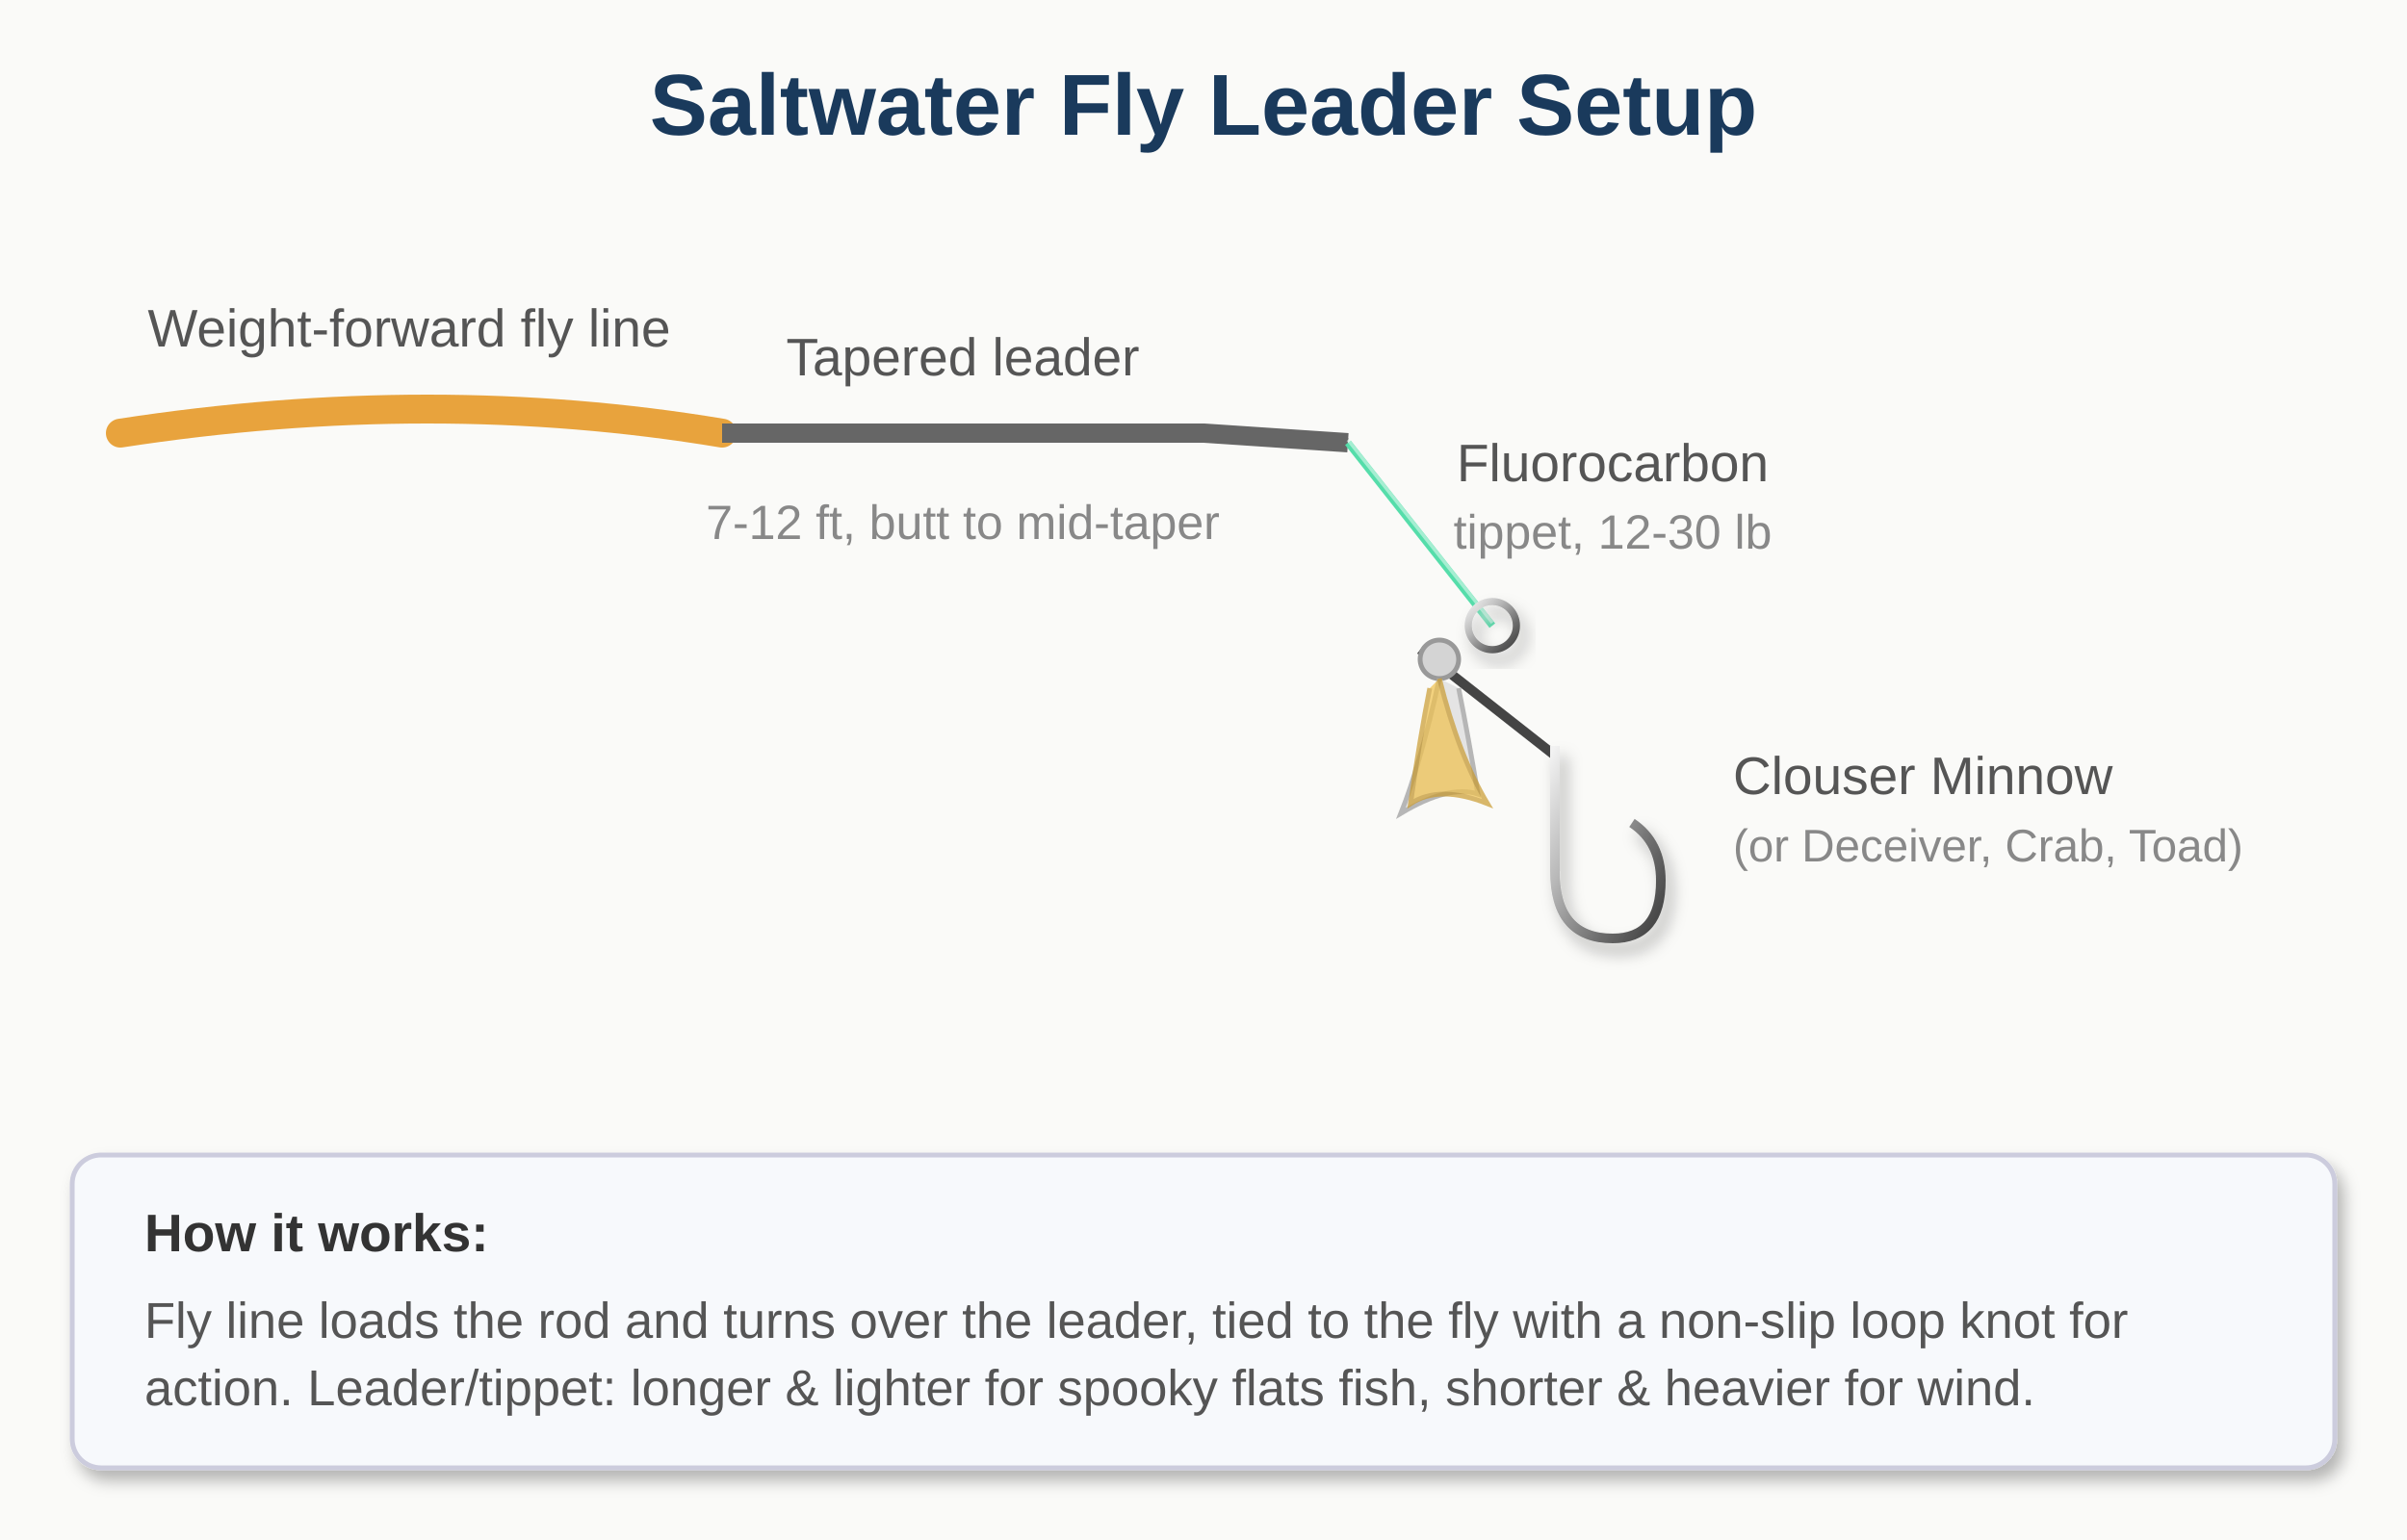
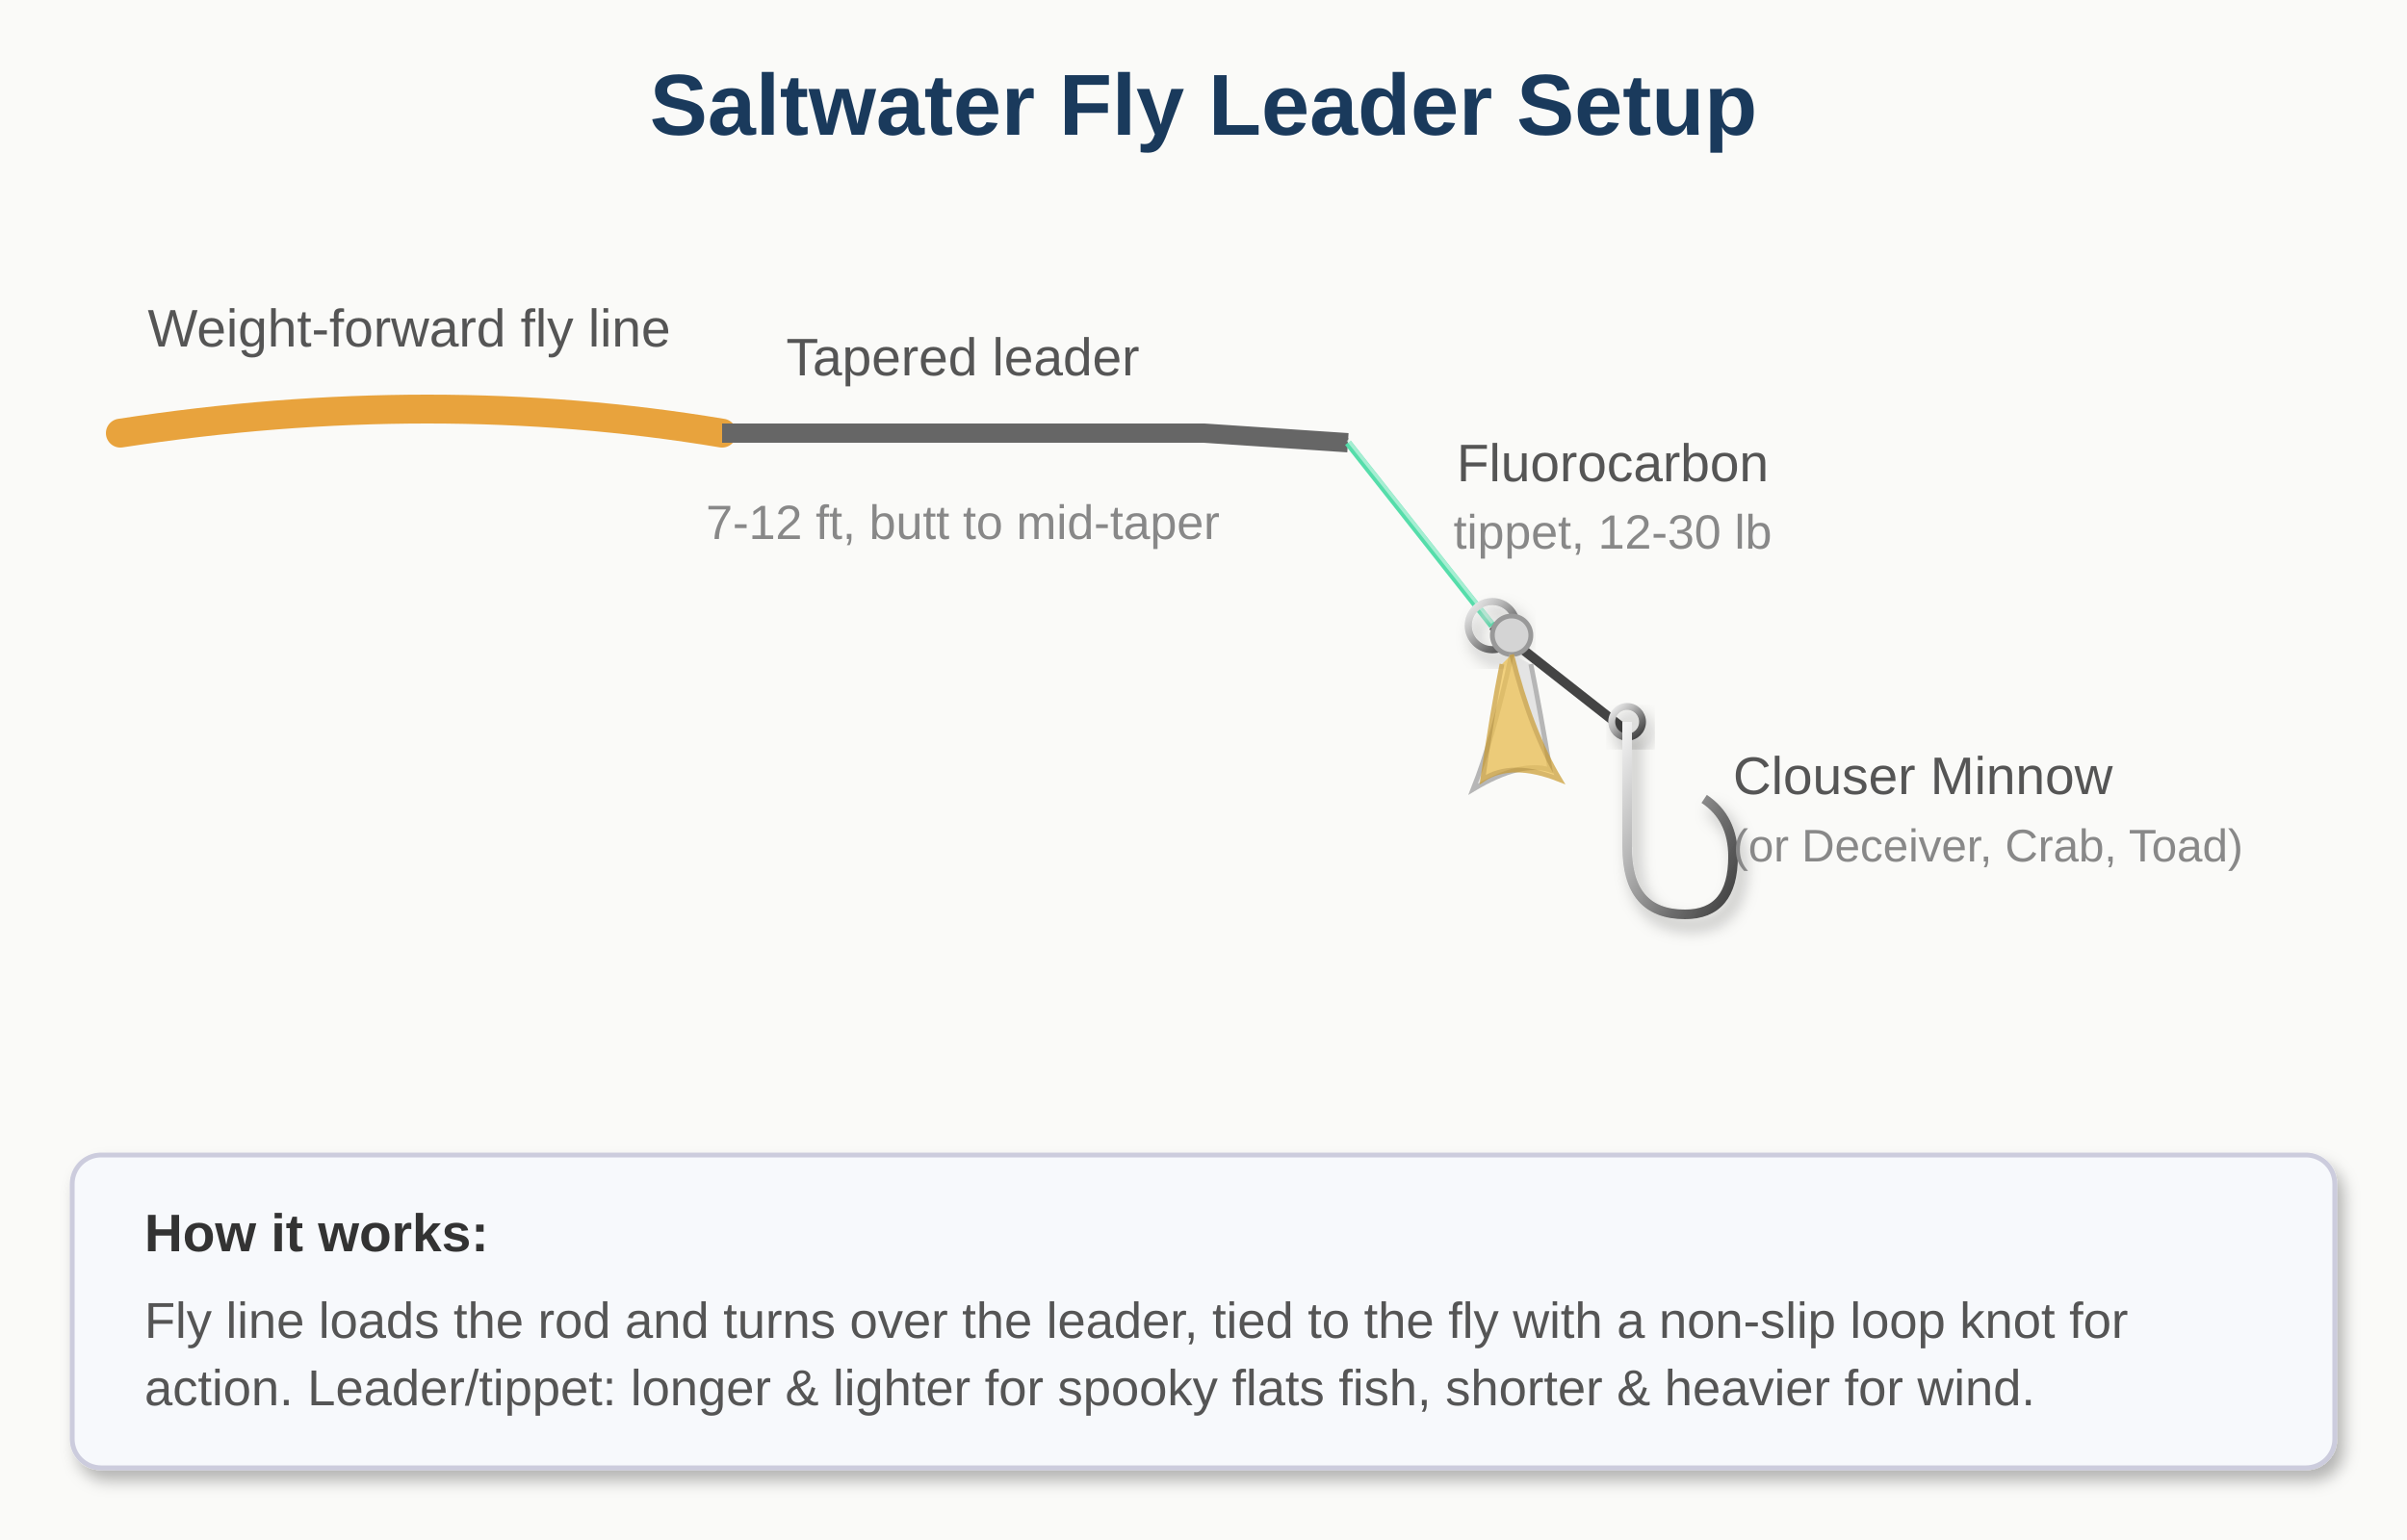
<svg xmlns="http://www.w3.org/2000/svg" viewBox="0 0 500 320" font-family="Arial, sans-serif">
  <rect x="0" y="0" width="500" height="320" fill="#FAFAF8" />
  <defs>
    <radialGradient id="baitGrad" cx="35%" cy="30%" r="75%">
      <stop offset="0%" stop-color="#ffe4c4" />
      <stop offset="45%" stop-color="#e8b48a" />
      <stop offset="100%" stop-color="#b5794a" />
    </radialGradient>
    <filter id="glossBlur" x="-60%" y="-60%" width="220%" height="220%">
      <feGaussianBlur stdDeviation="1.1" />
    </filter>
  </defs>
  <defs>
    <linearGradient id="steelGrad" x1="0%" y1="0%" x2="100%" y2="100%">
      <stop offset="0%" stop-color="#f2f2f2" />
      <stop offset="35%" stop-color="#b8b8b8" />
      <stop offset="70%" stop-color="#6e6e6e" />
      <stop offset="100%" stop-color="#3d3d3d" />
    </linearGradient>
    <linearGradient id="steelGradDark" x1="0%" y1="0%" x2="100%" y2="100%">
      <stop offset="0%" stop-color="#9a9a9a" />
      <stop offset="45%" stop-color="#5c5c5c" />
      <stop offset="100%" stop-color="#242424" />
    </linearGradient>
    <radialGradient id="leadGrad" cx="32%" cy="30%" r="75%">
      <stop offset="0%" stop-color="#e2e2e2" />
      <stop offset="35%" stop-color="#9a9a9a" />
      <stop offset="75%" stop-color="#5c5c5c" />
      <stop offset="100%" stop-color="#333333" />
    </radialGradient>
    <filter id="softShadow" x="-40%" y="-40%" width="180%" height="180%">
      <feDropShadow dx="1.4" dy="2.2" stdDeviation="1.6" flood-color="#000000" flood-opacity="0.28" />
    </filter>
  </defs>
  <text x="250" y="28" text-anchor="middle" font-size="18" font-weight="bold" fill="#1a3a5c">Saltwater Fly Leader Setup</text>
  <path d="M25 90 Q90 80 150 90" fill="none" stroke="#e8a33d" stroke-width="6" stroke-linecap="round" />
  <text x="85" y="72" text-anchor="middle" font-size="11" fill="#555">Weight-forward fly line</text>
  <path d="M150 90 L250 90 L280 92" fill="none" stroke="#666" stroke-width="4" />
  <path d="M250 90 L280 92" fill="none" stroke="#666" stroke-width="2" />
  <text x="200" y="78" text-anchor="middle" font-size="11" fill="#555">Tapered leader</text>
  <text x="200" y="112" text-anchor="middle" font-size="10" fill="#888">7-12 ft, butt to mid-taper</text>
  <line x1="280" y1="92" x2="310" y2="130" stroke="#5da" stroke-width="1.5" />
  <line x1="280" y1="91.4" x2="310" y2="129.4" stroke="#e8fbf3" stroke-width="0.70" opacity="0.55" />
  <text x="335" y="100" text-anchor="middle" font-size="11" fill="#555">Fluorocarbon</text>
  <text x="335" y="114" text-anchor="middle" font-size="10" fill="#888">tippet, 12-30 lb</text>
  <circle cx="310" cy="130" r="5" fill="none" stroke="url(#steelGrad)" stroke-width="1.5" filter="url(#softShadow)" />
  <ellipse cx="308.4" cy="128.2" rx="1.6" ry="1.6" fill="#ffffff" opacity="0.5" filter="url(#glossBlur)" />
-   <g transform="translate(295, 135)">
+   <g transform="translate(310, 130)">
    <path d="M0 0 L28 22" stroke="#444" stroke-width="2" />
    <circle cx="4" cy="2" r="4" fill="#d4d4d4" stroke="#999" stroke-width="1" />
    <path d="M4 6 Q0 24 -4 34 Q6 28 12 30 Q10 18 8 8" fill="#e0e0e0" stroke="#aaa" stroke-width="1" opacity="0.85" />
    <path d="M4 6 Q8 22 14 32 Q4 28 -2 32 Q0 18 2 8" fill="#f0c14b" stroke="#c99a2e" stroke-width="1" opacity="0.7" />
+     <circle cx="28" cy="20" r="3.2" fill="none" stroke="url(#steelGrad)" stroke-width="1.44" filter="url(#softShadow)" />
    <path d="M28 20 L28 46 Q28 60 40 60 Q50 60 50 48 Q50 40 44 36" fill="none" stroke="url(#steelGrad)" stroke-width="2" filter="url(#softShadow)" />
  </g>
  <text x="360" y="165" font-size="11" fill="#555">Clouser Minnow</text>
  <text x="360" y="179" font-size="9.5" fill="#888">(or Deceiver, Crab, Toad)</text>
  <rect x="15" y="240" width="470" height="65" rx="6" fill="#f7f9fc" stroke="#ccd" stroke-width="1" filter="url(#softShadow)" />
  <text x="30" y="260" font-size="11" fill="#333" font-weight="bold">How it works:</text>
  <text x="30" y="278" font-size="10.5" fill="#555">Fly line loads the rod and turns over the leader, tied to the fly with a non-slip loop knot for</text>
  <text x="30" y="292" font-size="10.5" fill="#555">action. Leader/tippet: longer &amp; lighter for spooky flats fish, shorter &amp; heavier for wind.</text>
</svg>
